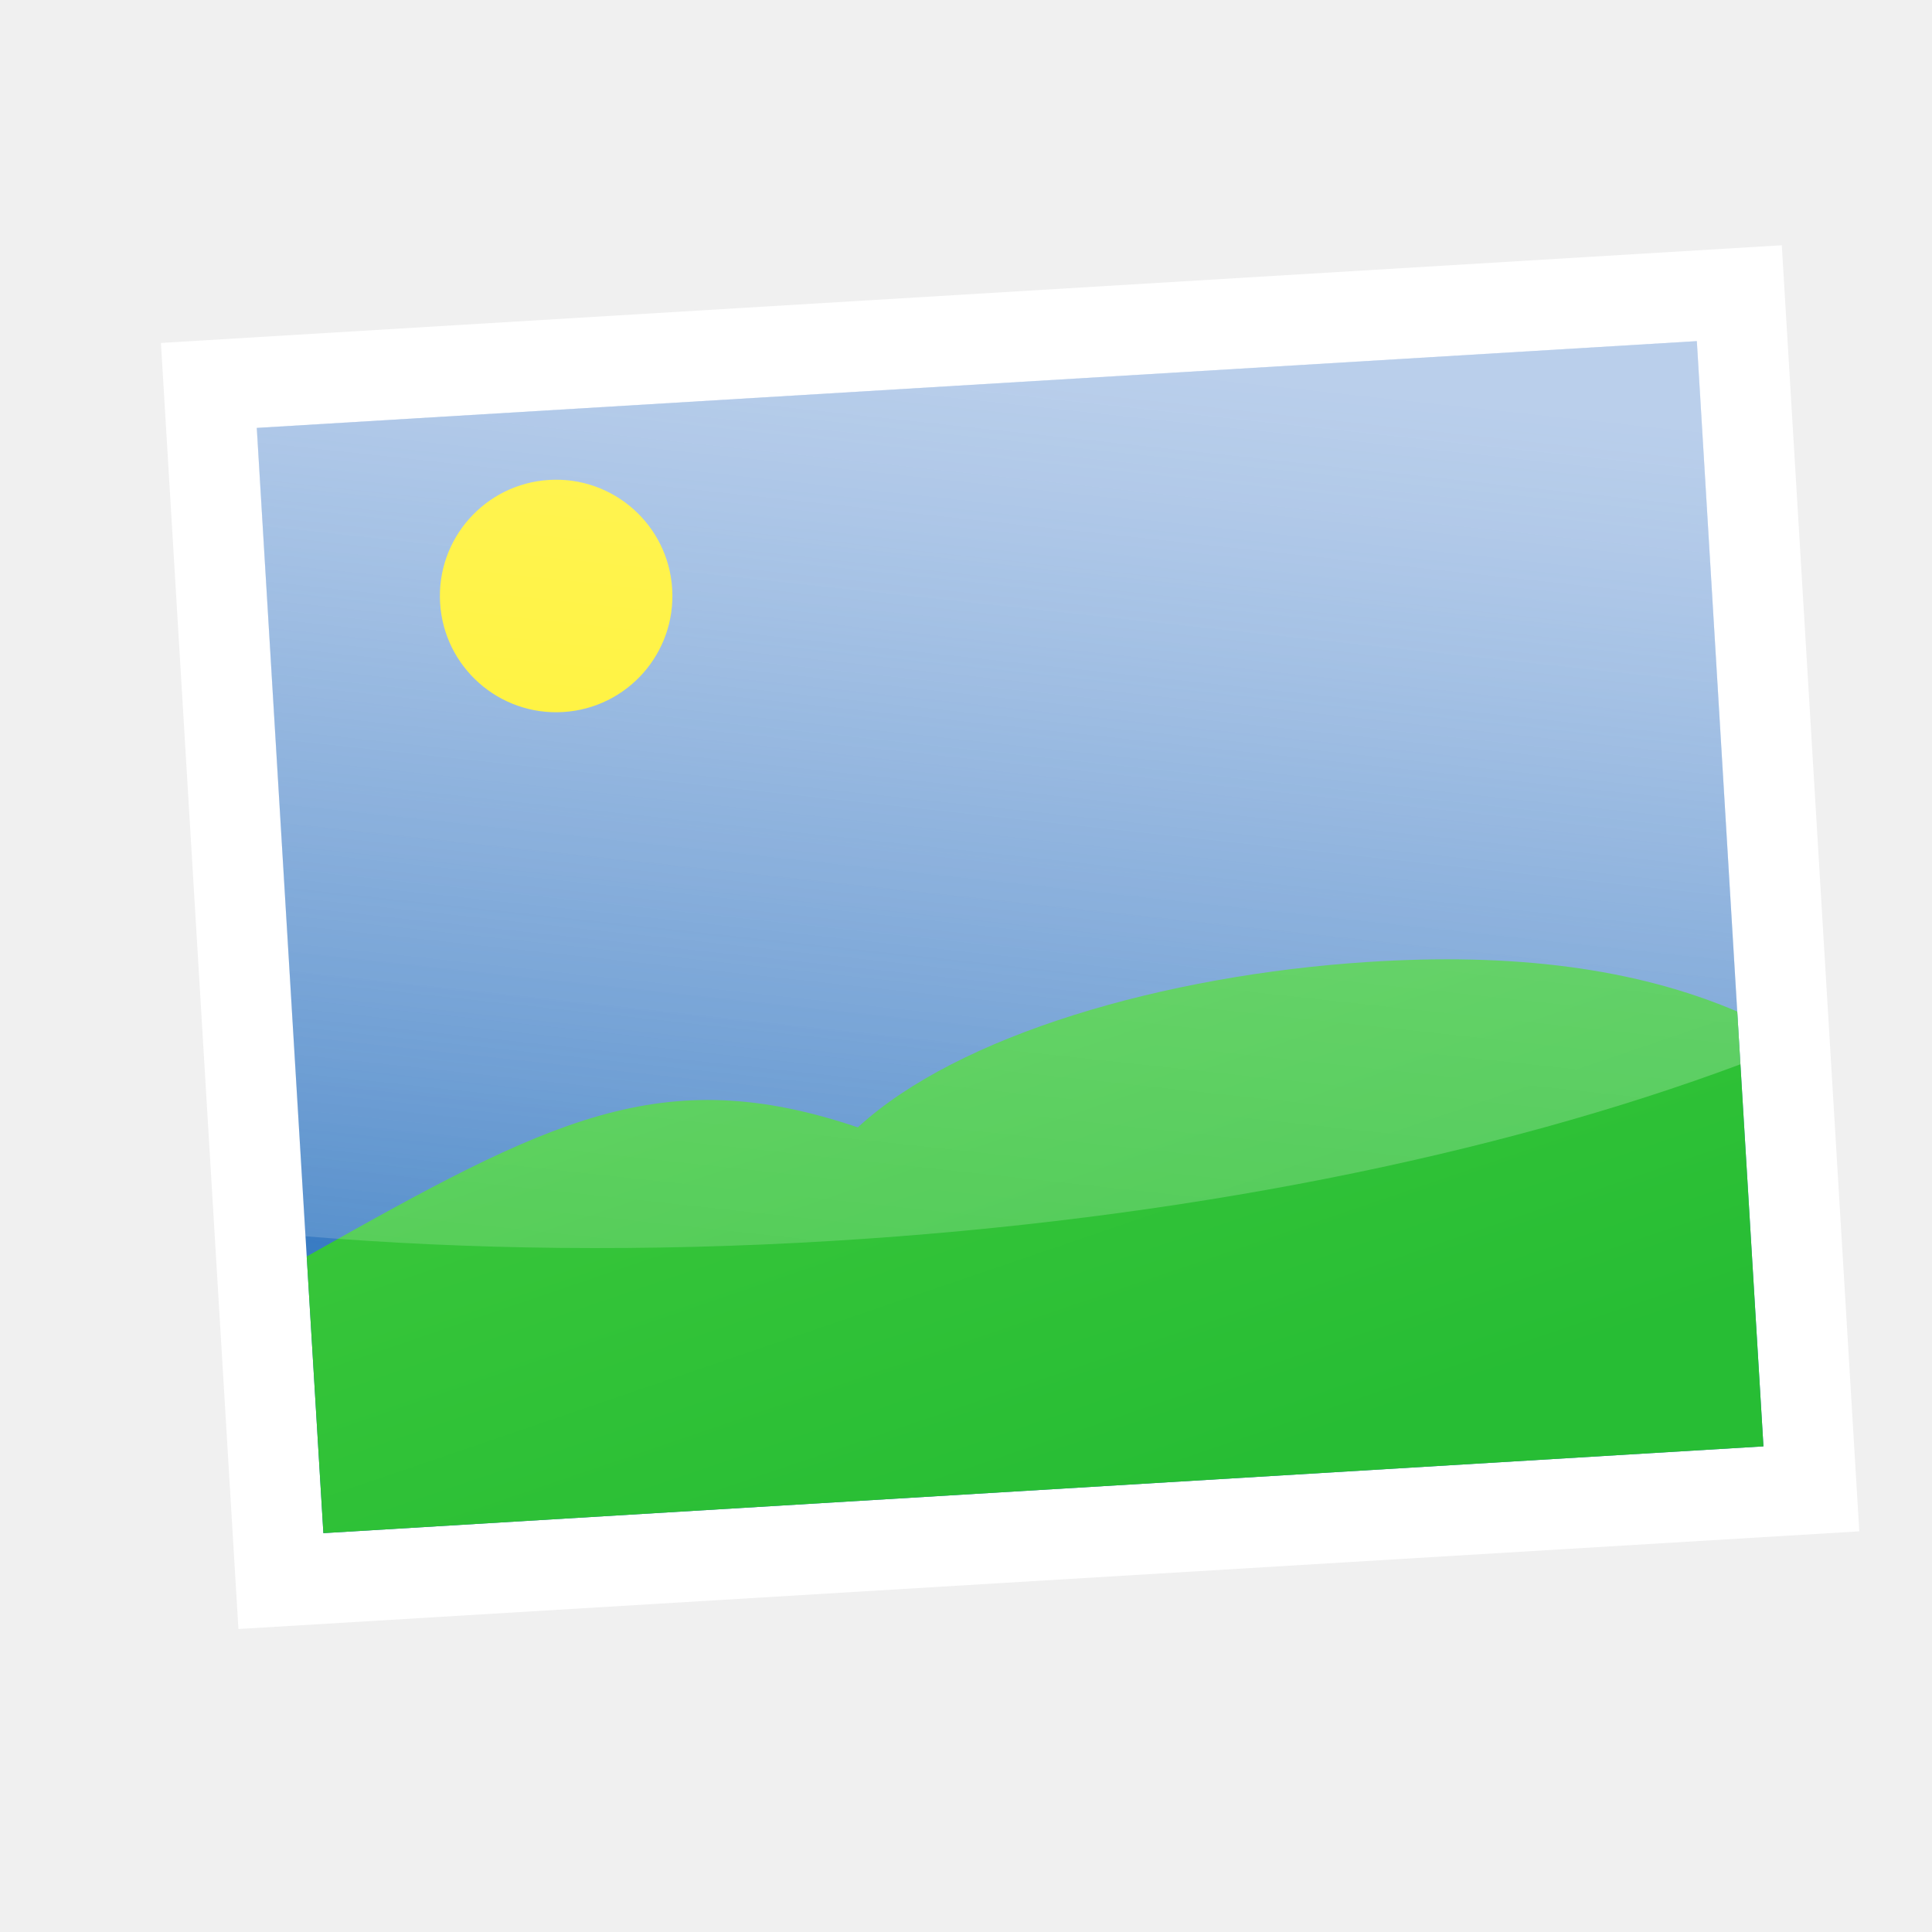
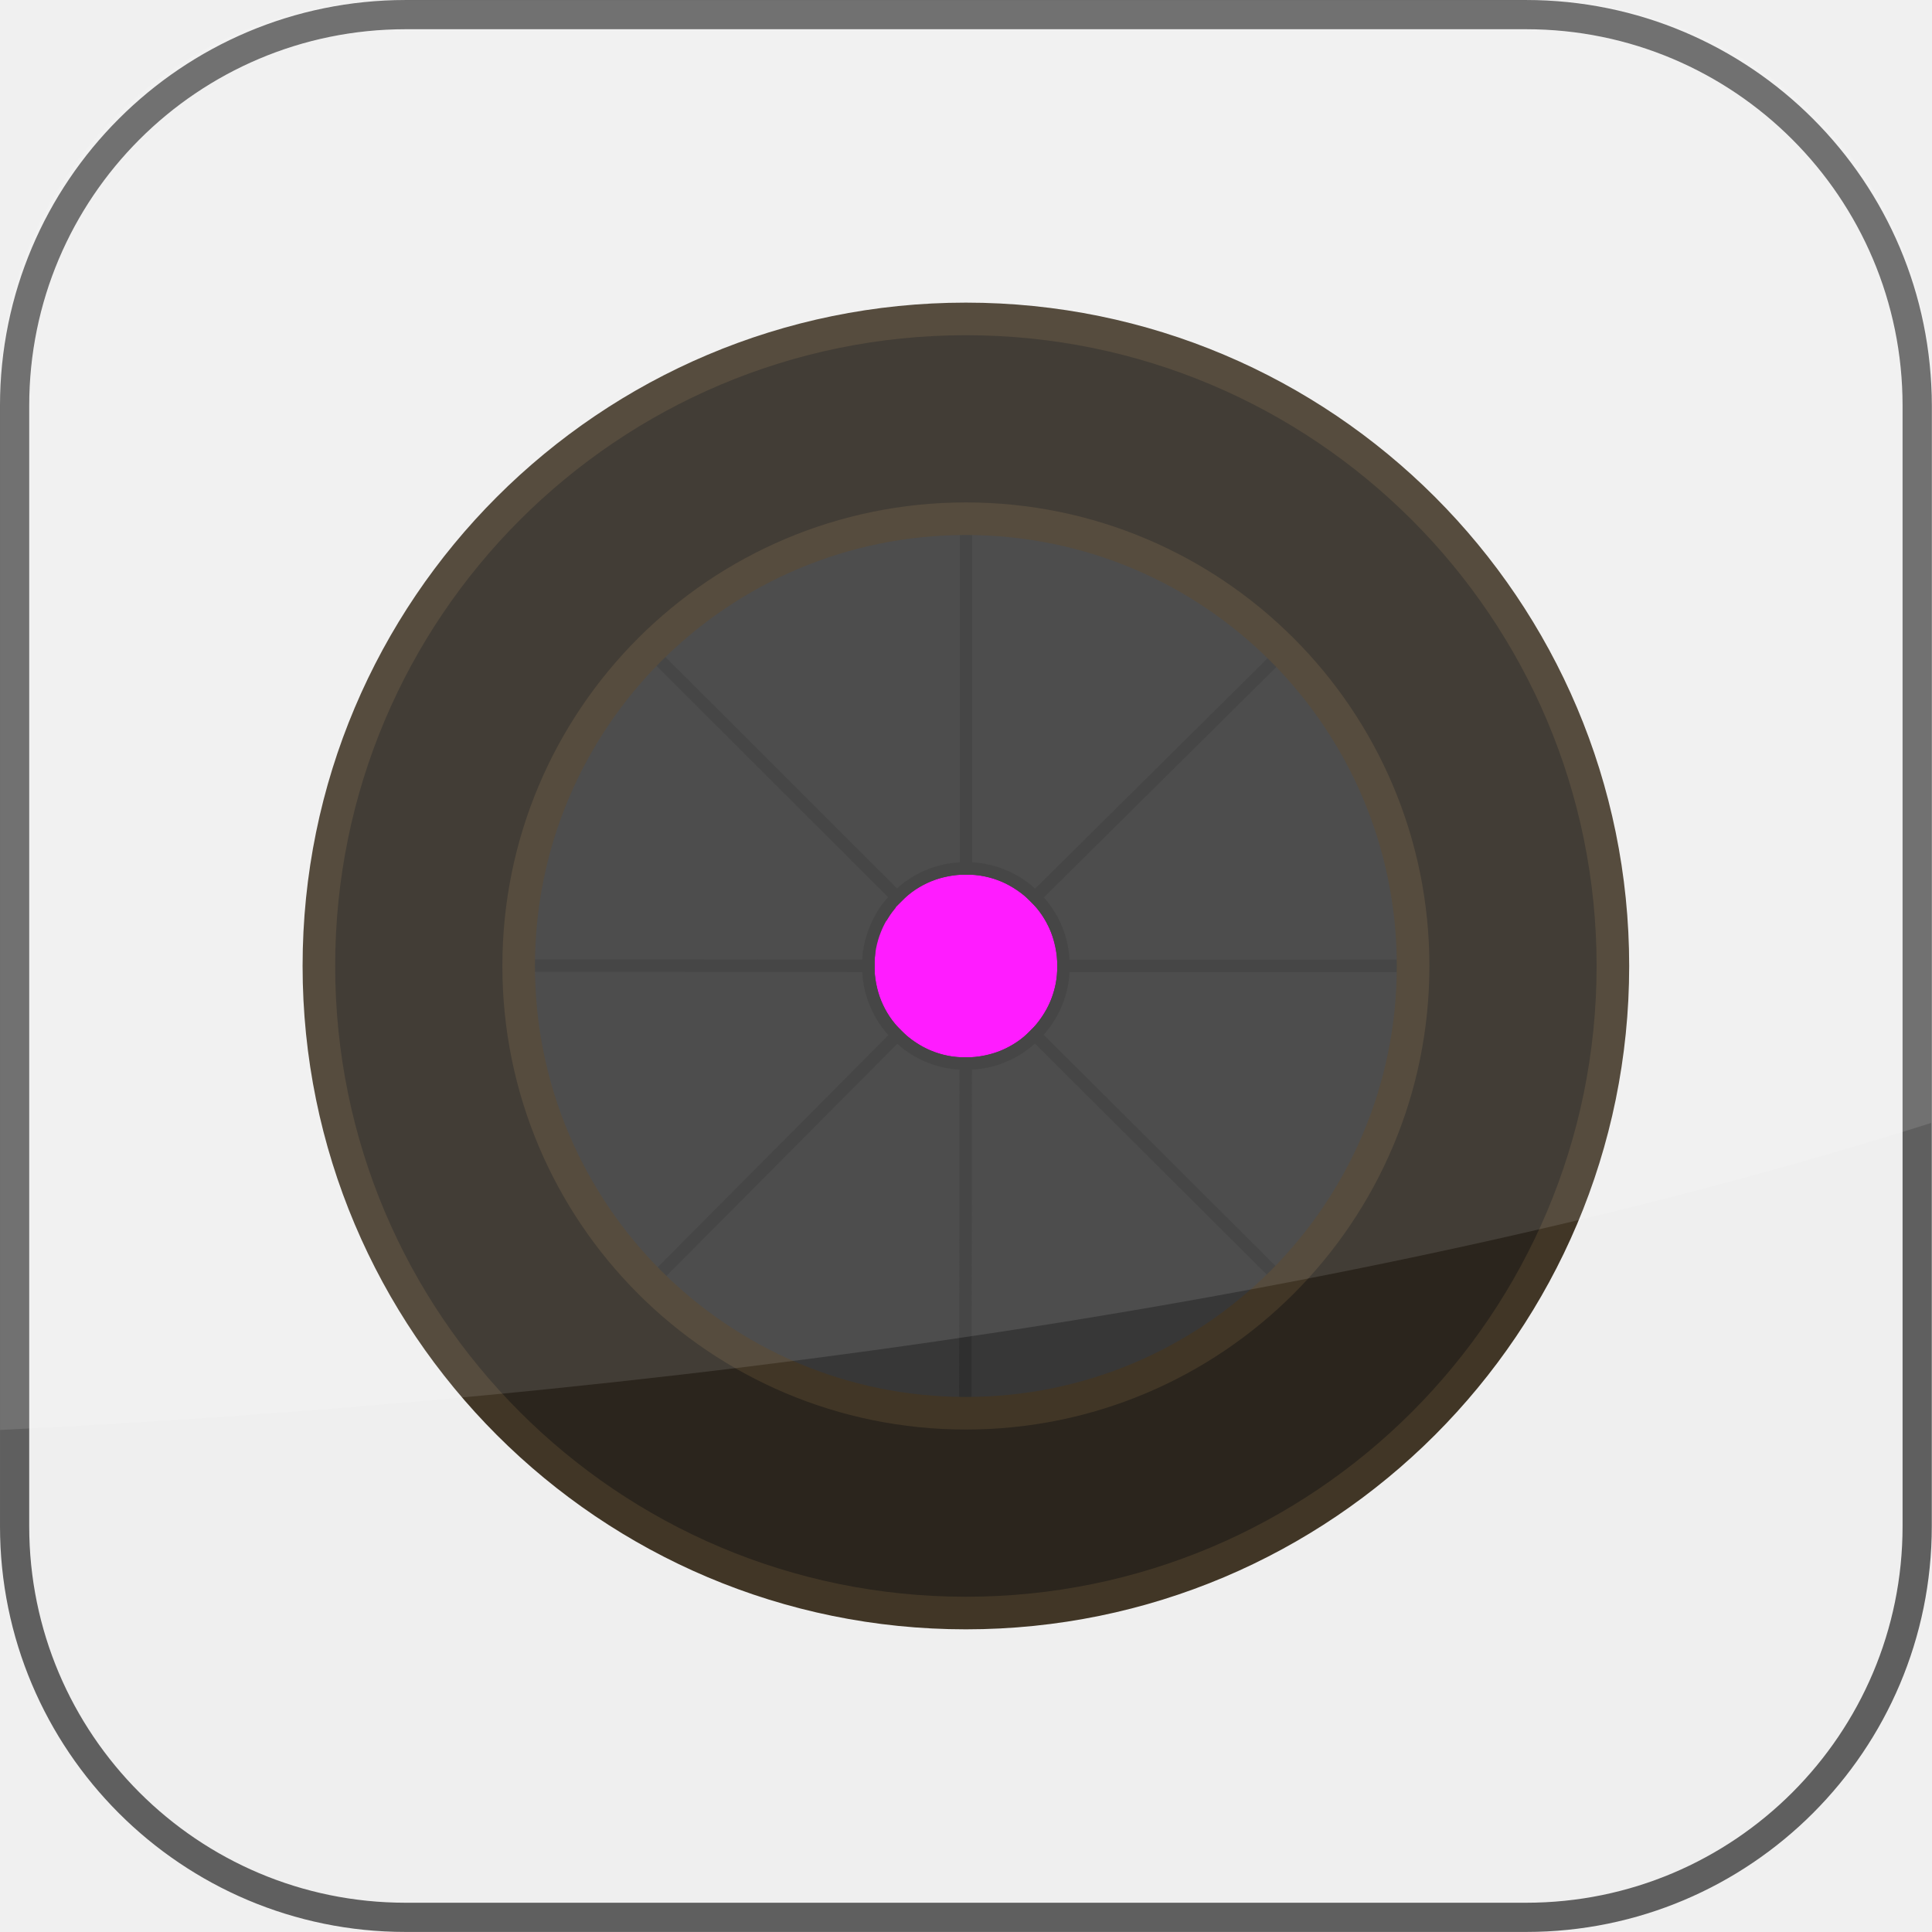
- <svg xmlns="http://www.w3.org/2000/svg" xmlns:xlink="http://www.w3.org/1999/xlink" width="128" height="128" id="svg2409" version="1.0">
-   <defs id="defs2411">
-     <linearGradient id="linearGradient5029">
-       <stop id="stop5031" offset="0" style="stop-color:#ffffff;stop-opacity:0.116;" />
-       <stop id="stop5033" offset="1" style="stop-color:#ffffff;stop-opacity:0.326;" />
+ <svg xmlns="http://www.w3.org/2000/svg" xmlns:xlink="http://www.w3.org/1999/xlink" width="128.005" height="128.015" id="svg2" version="1.1">
+   <defs id="defs4">
+     <linearGradient id="linearGradient3961">
+       <stop style="stop-color:#ff00ff;stop-opacity:1;" offset="0" id="stop3963" />
+       <stop style="stop-color:#88077f;stop-opacity:1;" offset="1" id="stop3965" />
    </linearGradient>
-     <linearGradient id="linearGradient4959">
-       <stop id="stop4961" offset="0" style="stop-color:#27bd34;stop-opacity:1;" />
-       <stop id="stop4963" offset="1" style="stop-color:#38c63a;stop-opacity:1;" />
+     <linearGradient id="linearGradient3935">
+       <stop style="stop-color:#373737;stop-opacity:1;" offset="0" id="stop3937" />
+       <stop style="stop-color:#6d6d6d;stop-opacity:1;" offset="1" id="stop3939" />
    </linearGradient>
-     <linearGradient id="linearGradient4949">
-       <stop style="stop-color:#2771bd;stop-opacity:1;" offset="0" id="stop4951" />
-       <stop style="stop-color:#3875c6;stop-opacity:0.519;" offset="1" id="stop4953" />
+     <linearGradient id="linearGradient3925">
+       <stop style="stop-color:#665741;stop-opacity:1;" offset="0" id="stop3927" />
+       <stop style="stop-color:#2b251d;stop-opacity:1;" offset="1" id="stop3929" />
    </linearGradient>
-     <linearGradient id="linearGradient3161">
-       <stop id="stop3163" offset="0" style="stop-color:#f8ead2;stop-opacity:1;" />
-       <stop style="stop-color:#cfb07f;stop-opacity:1;" offset="0.38" id="stop3165" />
-       <stop id="stop3167" offset="1" style="stop-color:#454545;stop-opacity:1;" />
+     <linearGradient id="linearGradient3818">
+       <stop style="stop-color:#323232;stop-opacity:1;" offset="0" id="stop3820" />
+       <stop style="stop-color:#7a7a7a;stop-opacity:1;" offset="1" id="stop3822" />
    </linearGradient>
-     <linearGradient id="linearGradient2397">
-       <stop style="stop-color:#ffffff;stop-opacity:1;" offset="0" id="stop2399" />
-       <stop style="stop-color:#ffffff;stop-opacity:0;" offset="1" id="stop2401" />
+     <linearGradient id="linearGradient3765">
+       <stop style="stop-color:#efefef;stop-opacity:1;" offset="0" id="stop3767" />
+       <stop style="stop-color:#ababab;stop-opacity:1;" offset="1" id="stop3769" />
    </linearGradient>
-     <radialGradient xlink:href="#linearGradient3161" id="radialGradient3195" gradientUnits="userSpaceOnUse" gradientTransform="matrix(2.059388,0,6.7419234e-8,2.044344,-54.09222,-73.01075)" cx="64.194" cy="59.253" fx="64.194" fy="59.253" r="47.5" />
-     <linearGradient xlink:href="#linearGradient2397" id="linearGradient3197" gradientUnits="userSpaceOnUse" x1="56.316" y1="13.829" x2="56.316" y2="79.261" />
-     <radialGradient xlink:href="#linearGradient3161" id="radialGradient3199" gradientUnits="userSpaceOnUse" gradientTransform="matrix(2.059388,0,6.7419234e-8,2.044344,-54.09222,-73.01075)" cx="64.194" cy="59.253" fx="64.194" fy="59.253" r="47.5" />
-     <linearGradient xlink:href="#linearGradient2397" id="linearGradient3201" gradientUnits="userSpaceOnUse" x1="56.316" y1="13.829" x2="56.316" y2="79.261" />
-     <linearGradient y2="95.035" x2="81.725" y1="21.158" x1="106.217" gradientUnits="userSpaceOnUse" id="linearGradient3087" xlink:href="#linearGradient2491" />
-     <linearGradient y2="7.535" x2="138.689" y1="97.943" x1="125.682" gradientUnits="userSpaceOnUse" id="linearGradient3085" xlink:href="#linearGradient2491" />
-     <linearGradient y2="90.033" x2="20.859" y1="29.05" x1="176.715" gradientTransform="matrix(0.9492018,0,0,1.00034,6.108227,-0.02160655)" gradientUnits="userSpaceOnUse" id="linearGradient3083" xlink:href="#linearGradient2431" />
-     <radialGradient r="49.94" fy="63.269" fx="54.078" cy="63.269" cx="54.078" gradientTransform="matrix(2.463276,1.3008929e-7,-1.0131104e-7,2.588938,-98.89698,-60.587)" gradientUnits="userSpaceOnUse" id="radialGradient3081" xlink:href="#linearGradient2836" />
-     <radialGradient r="49.94" fy="105.805" fx="13.296" cy="105.805" cx="13.296" gradientTransform="matrix(2.17317,0.01616782,-0.01813661,2.437802,-86.6598,-51.91254)" gradientUnits="userSpaceOnUse" id="radialGradient3079" xlink:href="#linearGradient3209" />
-     <linearGradient y2="95.035" x2="81.725" y1="21.158" x1="106.217" gradientUnits="userSpaceOnUse" id="linearGradient3077" xlink:href="#linearGradient2491" />
-     <linearGradient y2="7.535" x2="138.689" y1="97.943" x1="125.682" gradientUnits="userSpaceOnUse" id="linearGradient3075" xlink:href="#linearGradient2491" />
-     <linearGradient y2="90.033" x2="20.859" y1="29.05" x1="176.715" gradientTransform="matrix(0.9492018,0,0,1.00034,6.108227,-0.02160655)" gradientUnits="userSpaceOnUse" id="linearGradient3073" xlink:href="#linearGradient2431" />
-     <radialGradient r="49.94" fy="63.269" fx="54.078" cy="63.269" cx="54.078" gradientTransform="matrix(2.463276,1.3008929e-7,-1.0131104e-7,2.588938,-98.89698,-60.587)" gradientUnits="userSpaceOnUse" id="radialGradient3071" xlink:href="#linearGradient2836" />
-     <radialGradient r="49.94" fy="105.805" fx="13.296" cy="105.805" cx="13.296" gradientTransform="matrix(2.17317,0.01616782,-0.01813661,2.437802,-86.6598,-51.91254)" gradientUnits="userSpaceOnUse" id="radialGradient3069" xlink:href="#linearGradient3209" />
-     <linearGradient id="linearGradient2836">
-       <stop style="stop-color: rgb(248, 234, 210); stop-opacity: 1;" offset="0" id="stop2838" />
-       <stop id="stop2840" offset="0.388" style="stop-color: rgb(207, 176, 127); stop-opacity: 1;" />
-       <stop style="stop-color:#454545;stop-opacity:1;" offset="1" id="stop2842" />
-     </linearGradient>
-     <linearGradient id="linearGradient3209">
-       <stop id="stop3211" offset="0" style="stop-color: rgb(248, 234, 210); stop-opacity: 1;" />
-       <stop style="stop-color: rgb(207, 176, 127); stop-opacity: 1;" offset="0.333" id="stop3213" />
-       <stop id="stop3215" offset="1" style="stop-color:#454545;stop-opacity:1;" />
-     </linearGradient>
-     <linearGradient id="linearGradient2431">
-       <stop style="stop-color:#ffffff;stop-opacity:1;" offset="0" id="stop2433" />
-       <stop style="stop-color:#ffffff;stop-opacity:0;" offset="1" id="stop2435" />
-     </linearGradient>
-     <linearGradient id="linearGradient2491">
-       <stop style="stop-color:#ffffff;stop-opacity:1;" offset="0" id="stop2493" />
-       <stop style="stop-color:#ffffff;stop-opacity:0;" offset="1" id="stop2495" />
-     </linearGradient>
-     <radialGradient xlink:href="#linearGradient3209" id="radialGradient3817" gradientUnits="userSpaceOnUse" gradientTransform="matrix(2.17317,0.01616782,-0.01813661,2.437802,-86.6598,-51.91254)" cx="13.296" cy="105.805" fx="13.296" fy="105.805" r="49.94" />
-     <radialGradient xlink:href="#linearGradient2836" id="radialGradient3819" gradientUnits="userSpaceOnUse" gradientTransform="matrix(2.463276,1.3008929e-7,-1.0131104e-7,2.588938,-98.89698,-60.587)" cx="54.078" cy="63.269" fx="54.078" fy="63.269" r="49.94" />
-     <linearGradient xlink:href="#linearGradient2431" id="linearGradient3821" gradientUnits="userSpaceOnUse" gradientTransform="matrix(0.9492018,0,0,1.00034,6.108227,-0.02160655)" x1="176.715" y1="29.05" x2="20.859" y2="90.033" />
-     <linearGradient xlink:href="#linearGradient2491" id="linearGradient3823" gradientUnits="userSpaceOnUse" x1="125.682" y1="97.943" x2="138.689" y2="7.535" />
-     <linearGradient xlink:href="#linearGradient2491" id="linearGradient3825" gradientUnits="userSpaceOnUse" x1="106.217" y1="21.158" x2="81.725" y2="95.035" />
-     <radialGradient xlink:href="#linearGradient3209" id="radialGradient3827" gradientUnits="userSpaceOnUse" gradientTransform="matrix(2.17317,0.01616782,-0.01813661,2.437802,-86.6598,-51.91254)" cx="13.296" cy="105.805" fx="13.296" fy="105.805" r="49.94" />
-     <radialGradient xlink:href="#linearGradient2836" id="radialGradient3829" gradientUnits="userSpaceOnUse" gradientTransform="matrix(2.463276,1.3008929e-7,-1.0131104e-7,2.588938,-98.89698,-60.587)" cx="54.078" cy="63.269" fx="54.078" fy="63.269" r="49.94" />
-     <linearGradient xlink:href="#linearGradient2431" id="linearGradient3831" gradientUnits="userSpaceOnUse" gradientTransform="matrix(0.9492018,0,0,1.00034,6.108227,-0.02160655)" x1="176.715" y1="29.05" x2="20.859" y2="90.033" />
-     <linearGradient xlink:href="#linearGradient2491" id="linearGradient3833" gradientUnits="userSpaceOnUse" x1="125.682" y1="97.943" x2="138.689" y2="7.535" />
-     <linearGradient xlink:href="#linearGradient2491" id="linearGradient3835" gradientUnits="userSpaceOnUse" x1="106.217" y1="21.158" x2="81.725" y2="95.035" />
-     <radialGradient xlink:href="#linearGradient3209" id="radialGradient3853" gradientUnits="userSpaceOnUse" gradientTransform="matrix(2.17317,0.01616782,-0.01813661,2.437802,-86.6598,-51.91254)" cx="13.296" cy="105.805" fx="13.296" fy="105.805" r="49.94" />
-     <radialGradient xlink:href="#linearGradient2836" id="radialGradient3855" gradientUnits="userSpaceOnUse" gradientTransform="matrix(2.463276,1.3008929e-7,-1.0131104e-7,2.588938,-98.89698,-60.587)" cx="54.078" cy="63.269" fx="54.078" fy="63.269" r="49.94" />
-     <linearGradient xlink:href="#linearGradient2431" id="linearGradient3857" gradientUnits="userSpaceOnUse" gradientTransform="matrix(0.9492018,0,0,1.00034,6.108227,-0.02160655)" x1="176.715" y1="29.05" x2="20.859" y2="90.033" />
-     <linearGradient xlink:href="#linearGradient2491" id="linearGradient3859" gradientUnits="userSpaceOnUse" x1="125.682" y1="97.943" x2="138.689" y2="7.535" />
-     <linearGradient xlink:href="#linearGradient2491" id="linearGradient3861" gradientUnits="userSpaceOnUse" x1="106.217" y1="21.158" x2="81.725" y2="95.035" />
-     <radialGradient xlink:href="#linearGradient3209" id="radialGradient3870" gradientUnits="userSpaceOnUse" gradientTransform="matrix(2.17317,0.01616782,-0.01813661,2.437802,-86.6598,-51.91254)" cx="13.296" cy="105.805" fx="13.296" fy="105.805" r="49.94" />
-     <radialGradient xlink:href="#linearGradient2836" id="radialGradient3872" gradientUnits="userSpaceOnUse" gradientTransform="matrix(2.463276,1.3008929e-7,-1.0131104e-7,2.588938,-98.89698,-60.587)" cx="54.078" cy="63.269" fx="54.078" fy="63.269" r="49.94" />
-     <linearGradient xlink:href="#linearGradient2431" id="linearGradient3874" gradientUnits="userSpaceOnUse" gradientTransform="matrix(0.9492018,0,0,1.00034,6.108227,-0.02160655)" x1="176.715" y1="29.05" x2="20.859" y2="90.033" />
-     <linearGradient xlink:href="#linearGradient2491" id="linearGradient3876" gradientUnits="userSpaceOnUse" x1="125.682" y1="97.943" x2="138.689" y2="7.535" />
-     <linearGradient xlink:href="#linearGradient2491" id="linearGradient3878" gradientUnits="userSpaceOnUse" x1="106.217" y1="21.158" x2="81.725" y2="95.035" />
-     <radialGradient xlink:href="#linearGradient2836" id="radialGradient3888" gradientUnits="userSpaceOnUse" gradientTransform="matrix(2.463276,1.3008929e-7,-1.0131104e-7,2.588938,-98.89698,-60.587)" cx="54.078" cy="63.269" fx="54.078" fy="63.269" r="49.94" />
-     <linearGradient xlink:href="#linearGradient2431" id="linearGradient3890" gradientUnits="userSpaceOnUse" gradientTransform="matrix(0.9492018,0,0,1.00034,6.108227,-0.02160655)" x1="176.715" y1="29.05" x2="20.859" y2="90.033" />
-     <linearGradient xlink:href="#linearGradient2491" id="linearGradient3892" gradientUnits="userSpaceOnUse" x1="125.682" y1="97.943" x2="138.689" y2="7.535" />
-     <linearGradient xlink:href="#linearGradient2491" id="linearGradient3894" gradientUnits="userSpaceOnUse" x1="106.217" y1="21.158" x2="81.725" y2="95.035" />
-     <linearGradient xlink:href="#linearGradient2491" id="linearGradient3897" gradientUnits="userSpaceOnUse" x1="106.217" y1="21.158" x2="81.725" y2="95.035" gradientTransform="matrix(0.9492018,0,0,1.00034,-34.66621,-1.619819)" />
-     <linearGradient xlink:href="#linearGradient2491" id="linearGradient3900" gradientUnits="userSpaceOnUse" x1="125.682" y1="97.943" x2="138.689" y2="7.535" gradientTransform="matrix(0.9492018,0,0,1.00034,-44.66621,0.3801807)" />
-     <linearGradient xlink:href="#linearGradient2431" id="linearGradient3903" gradientUnits="userSpaceOnUse" gradientTransform="matrix(0.9492018,0,0,1.00034,-34.66621,0.3801807)" x1="176.715" y1="29.05" x2="20.859" y2="90.033" />
-     <radialGradient xlink:href="#linearGradient2836" id="radialGradient3906" gradientUnits="userSpaceOnUse" gradientTransform="matrix(2.463276,1.3008929e-7,-1.0131104e-7,2.588938,-139.6714,-60.18521)" cx="54.078" cy="63.269" fx="54.078" fy="63.269" r="49.94" />
-     <radialGradient xlink:href="#linearGradient3209" id="radialGradient3909" gradientUnits="userSpaceOnUse" gradientTransform="matrix(2.17317,0.01616782,-0.01813661,2.437802,-86.6598,-51.91254)" cx="13.296" cy="105.805" fx="13.296" fy="105.805" r="49.94" />
-     <radialGradient xlink:href="#linearGradient2836" id="radialGradient3911" gradientUnits="userSpaceOnUse" gradientTransform="matrix(2.463276,1.3008929e-7,-1.0131104e-7,2.588938,-98.89698,-60.587)" cx="54.078" cy="63.269" fx="54.078" fy="63.269" r="49.94" />
-     <linearGradient xlink:href="#linearGradient2431" id="linearGradient3913" gradientUnits="userSpaceOnUse" gradientTransform="matrix(0.9492018,0,0,1.00034,6.108227,-0.02160655)" x1="176.715" y1="29.05" x2="20.859" y2="90.033" />
-     <linearGradient xlink:href="#linearGradient2491" id="linearGradient3915" gradientUnits="userSpaceOnUse" x1="125.682" y1="97.943" x2="138.689" y2="7.535" />
-     <linearGradient xlink:href="#linearGradient2491" id="linearGradient3917" gradientUnits="userSpaceOnUse" x1="106.217" y1="21.158" x2="81.725" y2="95.035" />
-     <radialGradient xlink:href="#linearGradient3209" id="radialGradient3926" gradientUnits="userSpaceOnUse" gradientTransform="matrix(2.17317,0.01616782,-0.01813661,2.437802,-86.6598,-51.91254)" cx="13.296" cy="105.805" fx="13.296" fy="105.805" r="49.94" />
-     <radialGradient xlink:href="#linearGradient2836" id="radialGradient3928" gradientUnits="userSpaceOnUse" gradientTransform="matrix(2.463276,1.3008929e-7,-1.0131104e-7,2.588938,-98.89698,-60.587)" cx="54.078" cy="63.269" fx="54.078" fy="63.269" r="49.94" />
-     <linearGradient xlink:href="#linearGradient2431" id="linearGradient3930" gradientUnits="userSpaceOnUse" gradientTransform="matrix(0.9492018,0,0,1.00034,6.108227,-0.02160655)" x1="176.715" y1="29.05" x2="20.859" y2="90.033" />
-     <linearGradient xlink:href="#linearGradient2491" id="linearGradient3932" gradientUnits="userSpaceOnUse" x1="125.682" y1="97.943" x2="138.689" y2="7.535" />
-     <linearGradient xlink:href="#linearGradient2491" id="linearGradient3934" gradientUnits="userSpaceOnUse" x1="106.217" y1="21.158" x2="81.725" y2="95.035" />
-     <radialGradient xlink:href="#linearGradient2836" id="radialGradient3944" gradientUnits="userSpaceOnUse" gradientTransform="matrix(2.463276,1.3008929e-7,-1.0131104e-7,2.588938,-98.89698,-60.587)" cx="54.078" cy="63.269" fx="54.078" fy="63.269" r="49.94" />
-     <linearGradient xlink:href="#linearGradient2431" id="linearGradient3946" gradientUnits="userSpaceOnUse" gradientTransform="matrix(0.9492018,0,0,1.00034,6.108227,-0.02160655)" x1="176.715" y1="29.05" x2="20.859" y2="90.033" />
-     <linearGradient xlink:href="#linearGradient2491" id="linearGradient3948" gradientUnits="userSpaceOnUse" x1="125.682" y1="97.943" x2="138.689" y2="7.535" />
-     <linearGradient xlink:href="#linearGradient2491" id="linearGradient3950" gradientUnits="userSpaceOnUse" x1="106.217" y1="21.158" x2="81.725" y2="95.035" />
-     <linearGradient xlink:href="#linearGradient2491" id="linearGradient3956" gradientUnits="userSpaceOnUse" x1="125.682" y1="97.943" x2="138.689" y2="7.535" gradientTransform="matrix(0.9492018,0,0,1.00034,12.81096,0.3801807)" />
-     <linearGradient xlink:href="#linearGradient2431" id="linearGradient3959" gradientUnits="userSpaceOnUse" gradientTransform="matrix(0.9492018,0,0,1.00034,12.81096,0.3801807)" x1="176.715" y1="29.05" x2="20.859" y2="90.033" />
-     <radialGradient xlink:href="#linearGradient2836" id="radialGradient3962" gradientUnits="userSpaceOnUse" gradientTransform="matrix(2.463276,1.3008929e-7,-1.0131104e-7,2.588938,-92.19424,-60.18521)" cx="54.078" cy="63.269" fx="54.078" fy="63.269" r="49.94" />
-     <linearGradient xlink:href="#linearGradient4949" id="linearGradient4955" x1="66.923" y1="98.766" x2="79.358" y2="25.409" gradientUnits="userSpaceOnUse" />
-     <linearGradient xlink:href="#linearGradient4959" id="linearGradient4965" gradientUnits="userSpaceOnUse" x1="66.923" y1="98.766" x2="79.358" y2="25.409" gradientTransform="matrix(1,0,0,0.5937792,0,40.121)" />
-     <linearGradient xlink:href="#linearGradient4959" id="linearGradient4972" gradientUnits="userSpaceOnUse" gradientTransform="matrix(1,0,0,0.1944435,0,79.56199)" x1="66.923" y1="98.766" x2="79.358" y2="25.409" />
-     <linearGradient xlink:href="#linearGradient4959" id="linearGradient4975" gradientUnits="userSpaceOnUse" gradientTransform="matrix(1,0,0,0.4973878,0,49.64124)" x1="66.923" y1="98.766" x2="79.358" y2="25.409" />
-     <linearGradient xlink:href="#linearGradient4959" id="linearGradient4996" x1="76.463" y1="99.266" x2="66.923" y2="64.655" gradientUnits="userSpaceOnUse" />
-     <linearGradient xlink:href="#linearGradient4949" id="linearGradient5013" gradientUnits="userSpaceOnUse" x1="66.923" y1="98.766" x2="79.358" y2="25.409" />
-     <linearGradient xlink:href="#linearGradient4959" id="linearGradient5015" gradientUnits="userSpaceOnUse" x1="76.463" y1="99.266" x2="66.923" y2="64.655" />
-     <linearGradient xlink:href="#linearGradient4959" id="linearGradient5019" gradientUnits="userSpaceOnUse" x1="76.463" y1="99.266" x2="66.923" y2="64.655" />
-     <linearGradient xlink:href="#linearGradient4949" id="linearGradient5022" gradientUnits="userSpaceOnUse" x1="66.923" y1="98.766" x2="79.358" y2="25.409" />
-     <linearGradient xlink:href="#linearGradient4949" id="linearGradient5026" gradientUnits="userSpaceOnUse" x1="66.923" y1="98.766" x2="79.358" y2="25.409" />
-     <linearGradient xlink:href="#linearGradient5029" id="linearGradient5035" gradientUnits="userSpaceOnUse" x1="66.923" y1="98.766" x2="79.358" y2="25.409" gradientTransform="translate(0,6)" />
-     <linearGradient xlink:href="#linearGradient4949" id="linearGradient5106" gradientUnits="userSpaceOnUse" x1="66.923" y1="98.766" x2="79.358" y2="25.409" />
-     <linearGradient xlink:href="#linearGradient4959" id="linearGradient5108" gradientUnits="userSpaceOnUse" x1="76.463" y1="99.266" x2="66.923" y2="64.655" />
-     <linearGradient xlink:href="#linearGradient5029" id="linearGradient5110" gradientUnits="userSpaceOnUse" gradientTransform="translate(0,6)" x1="66.923" y1="98.766" x2="79.358" y2="25.409" />
+     <linearGradient xlink:href="#linearGradient3818" id="linearGradient3824" x1="352.338" y1="391.482" x2="423.526" y2="391.482" gradientUnits="userSpaceOnUse" />
+     <linearGradient xlink:href="#linearGradient3818" id="linearGradient3828" gradientUnits="userSpaceOnUse" x1="352.338" y1="391.482" x2="423.526" y2="391.482" gradientTransform="translate(6.3195392e-7,-1.8859628e-6)" />
+     <linearGradient xlink:href="#linearGradient3818" id="linearGradient3832" gradientUnits="userSpaceOnUse" gradientTransform="translate(-4.7952623e-6,-2.9258797e-7)" x1="352.338" y1="391.482" x2="423.526" y2="391.482" />
+     <linearGradient xlink:href="#linearGradient3818" id="linearGradient3836" gradientUnits="userSpaceOnUse" gradientTransform="translate(-3.362508e-6,3.815228e-6)" x1="352.338" y1="391.482" x2="423.526" y2="391.482" />
+     <linearGradient xlink:href="#linearGradient3818" id="linearGradient3840" gradientUnits="userSpaceOnUse" gradientTransform="translate(-2.5179376e-6,3.7522657e-6)" x1="352.338" y1="391.482" x2="423.526" y2="391.482" />
+     <linearGradient xlink:href="#linearGradient3818" id="linearGradient3844" gradientUnits="userSpaceOnUse" x1="352.338" y1="391.482" x2="423.526" y2="391.482" />
+     <linearGradient xlink:href="#linearGradient3818" id="linearGradient3848" gradientUnits="userSpaceOnUse" x1="352.338" y1="391.482" x2="423.526" y2="391.482" />
+     <linearGradient xlink:href="#linearGradient3818" id="linearGradient3852" gradientUnits="userSpaceOnUse" x1="352.338" y1="391.482" x2="423.526" y2="391.482" gradientTransform="translate(1.8894505e-6,5.1113706e-6)" />
+     <linearGradient xlink:href="#linearGradient3818" id="linearGradient3884" gradientUnits="userSpaceOnUse" gradientTransform="translate(6.3195392e-7,-1.8859628e-6)" x1="352.338" y1="391.482" x2="423.526" y2="391.482" />
+     <linearGradient xlink:href="#linearGradient3818" id="linearGradient3886" gradientUnits="userSpaceOnUse" gradientTransform="translate(-4.7952623e-6,-2.9258797e-7)" x1="352.338" y1="391.482" x2="423.526" y2="391.482" />
+     <linearGradient xlink:href="#linearGradient3818" id="linearGradient3888" gradientUnits="userSpaceOnUse" gradientTransform="translate(-3.362508e-6,3.815228e-6)" x1="352.338" y1="391.482" x2="423.526" y2="391.482" />
+     <linearGradient xlink:href="#linearGradient3818" id="linearGradient3890" gradientUnits="userSpaceOnUse" gradientTransform="translate(-2.5179376e-6,3.7522657e-6)" x1="352.338" y1="391.482" x2="423.526" y2="391.482" />
+     <linearGradient xlink:href="#linearGradient3818" id="linearGradient3892" gradientUnits="userSpaceOnUse" x1="352.338" y1="391.482" x2="423.526" y2="391.482" />
+     <linearGradient xlink:href="#linearGradient3818" id="linearGradient3894" gradientUnits="userSpaceOnUse" x1="352.338" y1="391.482" x2="423.526" y2="391.482" />
+     <linearGradient xlink:href="#linearGradient3818" id="linearGradient3896" gradientUnits="userSpaceOnUse" gradientTransform="translate(1.8894505e-6,5.1113706e-6)" x1="352.338" y1="391.482" x2="423.526" y2="391.482" />
+     <linearGradient xlink:href="#linearGradient3818" id="linearGradient3898" gradientUnits="userSpaceOnUse" x1="352.338" y1="391.482" x2="423.526" y2="391.482" />
+     <linearGradient xlink:href="#linearGradient3765" id="linearGradient4058" gradientUnits="userSpaceOnUse" x1="425.357" y1="272.361" x2="425.357" y2="601.046" gradientTransform="matrix(2.315824,0,0,2.315642,274.8125,284.0625)" />
+     <linearGradient xlink:href="#linearGradient3961" id="linearGradient4060" gradientUnits="userSpaceOnUse" x1="396.705" y1="427.543" x2="448.134" y2="427.543" gradientTransform="matrix(2.315824,0,0,2.315642,274.8125,284.0625)" />
+     <linearGradient xlink:href="#linearGradient3935" id="linearGradient4062" gradientUnits="userSpaceOnUse" x1="337.878" y1="428.275" x2="412.947" y2="428.275" gradientTransform="matrix(2.315824,0,0,2.315642,274.8125,284.0625)" />
+     <linearGradient xlink:href="#linearGradient3935" id="linearGradient4064" gradientUnits="userSpaceOnUse" x1="340.931" y1="467.334" x2="423.511" y2="467.334" gradientTransform="matrix(2.315824,0,0,2.315642,274.8125,284.0625)" />
+     <linearGradient xlink:href="#linearGradient3935" id="linearGradient4066" gradientUnits="userSpaceOnUse" x1="365.565" y1="479.879" x2="472.73" y2="479.879" gradientTransform="matrix(2.315824,0,0,2.315642,274.8125,284.0625)" />
+     <linearGradient xlink:href="#linearGradient3935" id="linearGradient4068" gradientUnits="userSpaceOnUse" x1="422.417" y1="473.087" x2="493.711" y2="473.087" gradientTransform="matrix(2.315824,0,0,2.315642,274.8125,284.0625)" />
+     <linearGradient xlink:href="#linearGradient3935" id="linearGradient4070" gradientUnits="userSpaceOnUse" x1="433.093" y1="436.226" x2="508.173" y2="436.226" gradientTransform="matrix(2.315824,0,0,2.315642,274.8125,284.0625)" />
+     <linearGradient xlink:href="#linearGradient3935" id="linearGradient4072" gradientUnits="userSpaceOnUse" x1="422.506" y1="397.183" x2="505.119" y2="397.183" gradientTransform="matrix(2.315824,0,0,2.315642,274.8125,284.0625)" />
+     <linearGradient xlink:href="#linearGradient3935" id="linearGradient4074" gradientUnits="userSpaceOnUse" x1="373.686" y1="384.686" x2="480.911" y2="384.686" gradientTransform="matrix(2.315824,0,0,2.315642,274.8125,284.0625)" />
+     <linearGradient xlink:href="#linearGradient3935" id="linearGradient4076" gradientUnits="userSpaceOnUse" x1="356.062" y1="391.484" x2="423.531" y2="391.484" gradientTransform="matrix(2.315824,0,0,2.315642,274.8125,284.0625)" />
+     <linearGradient xlink:href="#linearGradient3925" id="linearGradient4078" gradientUnits="userSpaceOnUse" x1="516.5" y1="542.764" x2="351.458" y2="356.557" gradientTransform="matrix(2.315824,0,0,2.315642,274.8125,284.0625)" />
  </defs>
-   <g id="layer1">
-     <g id="g5092" transform="matrix(0.9981893,-0.06015009,0.06015009,0.9981893,-3.613398,4.13782)">
-       <rect y="19.409" x="13.132" height="85.358" width="107.581" id="rect4834" style="fill:#ffffff;fill-opacity:1;stroke:none" />
-       <g id="g5000">
-         <path style="fill:url(#linearGradient5106);fill-opacity:1;stroke:none" d="m 19.132,25.409 95.581,0 0,73.358 -95.581,0 0,-73.358 z" id="rect4944" />
-         <path id="path4967" style="fill:url(#linearGradient5108);fill-opacity:1;stroke:none" d="m 114.713,69.906 c 0,0 0,28.86 0,28.86 l -95.581,0 0,-18.362 C 35.743,72.302 43.383,68.895 56.094,74.062 c 7.005,-5.717 20.879,-8.839 34.344,-8.906 9.692,-0.049 17.71,1.467 24.276,4.75 z" />
-         <path style="fill:#ffee00;fill-opacity:1;stroke:none" id="path4998" d="m 116.673,30.52 c 0,5.439 -4.41,9.849 -9.849,9.849 -5.439,0 -9.849,-4.41 -9.849,-9.849 0,-5.439 4.41,-9.849 9.849,-9.849 5.439,0 9.849,4.41 9.849,9.849 z" transform="matrix(0.7820513,0,0,0.7820513,-45.28203,13.84919)" />
-       </g>
-       <path id="path5007" d="m 19.125,25.406 0,53.656 c 10.768,1.552 22.489,2.406 34.781,2.406 23.175,0 44.391,-3.032 60.812,-8.062 l 0,-48 -95.594,0 z" style="fill:url(#linearGradient5110);fill-opacity:1;stroke:none" />
+   <g id="layer1" transform="translate(-274.8126,-452.0463)">
+     <g id="g4044" transform="matrix(0.4318118,0,0,0.4318457,156.1454,329.3751)">
+       <rect ry="60" rx="60" y="286.306" x="277.054" height="291.944" width="291.944" id="rect3763" style="color:#000000;fill:url(#linearGradient4058);fill-opacity:1;fill-rule:nonzero;stroke:#5f5f5f;stroke-width:4.482;stroke-linejoin:miter;stroke-miterlimit:4;stroke-opacity:1;stroke-dasharray:none;marker:none;visibility:visible;display:inline;overflow:visible;enable-background:accumulate" />
+       <rect ry="1.375" rx="1.375" y="402.779" x="397.655" height="49.528" width="49.528" id="rect3957" style="color:#000000;fill:url(#linearGradient4060);fill-opacity:1;fill-rule:nonzero;stroke:#2f2f2f;stroke-width:1.9;stroke-linejoin:miter;stroke-miterlimit:4;stroke-opacity:1;stroke-dasharray:none;marker:none;visibility:visible;display:inline;overflow:visible;enable-background:accumulate" />
+       <path style="color:#000000;fill:url(#linearGradient4062);fill-opacity:1;fill-rule:nonzero;stroke:#2f2f2f;stroke-width:1.9;stroke-miterlimit:4;stroke-opacity:1;stroke-dasharray:none;marker:none;visibility:visible;display:inline;overflow:visible;enable-background:accumulate" d="m 364.327,375.588 c -31.282,71.338 -40.619,45.079 8.123,105.377 0.539,0.538 1.406,0.538 1.945,-10e-4 l 38.053,-38.094 c -0.731,-0.731 -1.397,-1.511 -1.946,-2.341 -0.549,-0.83 -1.005,-1.706 -1.371,-2.607 -0.366,-0.901 -0.614,-1.84 -0.797,-2.784 -0.183,-0.944 -0.288,-1.892 -0.289,-2.85 -5.2e-4,-0.958 0.081,-1.929 0.264,-2.873 0.182,-0.944 0.451,-1.861 0.816,-2.763 0.365,-0.902 0.821,-1.777 1.369,-2.608 0.548,-0.831 1.213,-1.612 1.943,-2.343 l -46.164,-46.114 c -0.539,-0.538 -1.406,-0.538 -1.945,10e-4 z" id="path3826" />
+       <path id="path3830" d="m 341.431,433.576 c 28.215,72.606 3.063,60.602 80.153,68.889 0.762,7.2e-4 1.376,-0.612 1.376,-1.374 l 0.051,-53.844 c -1.034,-9.8e-4 -2.056,-0.084 -3.031,-0.284 -0.975,-0.2 -1.916,-0.498 -2.812,-0.878 -0.895,-0.38 -1.734,-0.87 -2.53,-1.409 -0.796,-0.539 -1.54,-1.136 -2.217,-1.815 -0.677,-0.678 -1.304,-1.423 -1.842,-2.22 -0.537,-0.797 -0.995,-1.636 -1.373,-2.533 -0.378,-0.896 -0.674,-1.838 -0.872,-2.813 -0.199,-0.975 -0.279,-1.998 -0.278,-3.032 l -65.25,-0.062 c -0.762,-7.2e-4 -1.376,0.612 -1.376,1.374 z" style="color:#000000;fill:url(#linearGradient4064);fill-opacity:1;fill-rule:nonzero;stroke:#2f2f2f;stroke-width:1.9;stroke-miterlimit:4;stroke-opacity:1;stroke-dasharray:none;marker:none;visibility:visible;display:inline;overflow:visible;enable-background:accumulate" />
+       <path style="color:#000000;fill:url(#linearGradient4066);fill-opacity:1;fill-rule:nonzero;stroke:#2f2f2f;stroke-width:1.9;stroke-miterlimit:4;stroke-opacity:1;stroke-dasharray:none;marker:none;visibility:visible;display:inline;overflow:visible;enable-background:accumulate" d="m 366.472,491.11 c 71.411,31.116 45.173,40.513 105.357,-8.369 0.537,-0.54 0.535,-1.407 -0.006,-1.945 l -38.183,-37.963 c -0.729,0.733 -1.508,1.401 -2.337,1.951 -0.829,0.551 -1.703,1.009 -2.603,1.378 -0.9,0.368 -1.839,0.618 -2.782,0.803 -0.943,0.185 -1.892,0.293 -2.85,0.295 -0.958,0.003 -1.929,-0.077 -2.873,-0.257 -0.944,-0.18 -1.862,-0.447 -2.764,-0.81 -0.902,-0.363 -1.779,-0.817 -2.611,-1.363 -0.832,-0.546 -1.615,-1.209 -2.348,-1.938 l -46.006,46.271 c -0.537,0.54 -0.535,1.407 0.006,1.945 z" id="path3834" />
+       <path id="path3838" d="m 424.291,513.874 c 72.617,-28.186 60.603,-3.039 68.921,-80.126 10e-4,-0.762 -0.611,-1.376 -1.373,-1.377 l -53.844,-0.073 c -0.001,1.034 -0.085,2.056 -0.285,3.031 -0.201,0.975 -0.499,1.916 -0.879,2.811 -0.38,0.895 -0.87,1.733 -1.41,2.529 -0.539,0.796 -1.137,1.54 -1.815,2.216 -0.678,0.677 -1.424,1.304 -2.221,1.841 -0.797,0.537 -1.637,0.994 -2.533,1.372 -0.896,0.378 -1.839,0.673 -2.814,0.871 -0.975,0.198 -1.998,0.279 -3.032,0.277 l -0.088,65.25 c -10e-4,0.762 0.611,1.376 1.373,1.377 z" style="color:#000000;fill:url(#linearGradient4068);fill-opacity:1;fill-rule:nonzero;stroke:#2f2f2f;stroke-width:1.9;stroke-miterlimit:4;stroke-opacity:1;stroke-dasharray:none;marker:none;visibility:visible;display:inline;overflow:visible;enable-background:accumulate" />
+       <path style="color:#000000;fill:url(#linearGradient4070);fill-opacity:1;fill-rule:nonzero;stroke:#2f2f2f;stroke-width:1.9;stroke-miterlimit:4;stroke-opacity:1;stroke-dasharray:none;marker:none;visibility:visible;display:inline;overflow:visible;enable-background:accumulate" d="m 481.784,488.908 c 31.207,-71.371 40.571,-45.122 -8.234,-105.368 -0.54,-0.538 -1.407,-0.536 -1.945,0.004 l -38.012,38.134 c 0.733,0.73 1.399,1.51 1.948,2.339 0.55,0.83 1.007,1.704 1.374,2.605 0.367,0.901 0.616,1.839 0.8,2.783 0.184,0.944 0.29,1.892 0.292,2.85 0.002,0.958 -0.079,1.929 -0.261,2.873 -0.181,0.944 -0.449,1.861 -0.813,2.763 -0.364,0.902 -0.819,1.778 -1.366,2.61 -0.547,0.831 -1.211,1.613 -1.941,2.345 l 46.213,46.065 c 0.54,0.538 1.407,0.536 1.945,-0.004 z" id="path3842" />
+       <path id="path3846" d="m 504.619,430.88 c -28.305,-72.571 -3.138,-60.598 -80.239,-68.789 -0.762,2.5e-4 -1.375,0.614 -1.374,1.376 l 0.016,53.844 c 1.034,-7e-4 2.056,0.081 3.031,0.28 0.975,0.199 1.917,0.496 2.813,0.874 0.896,0.379 1.735,0.868 2.532,1.406 0.797,0.538 1.542,1.135 2.219,1.812 0.678,0.677 1.306,1.422 1.844,2.218 0.538,0.797 0.997,1.635 1.376,2.531 0.379,0.896 0.676,1.837 0.876,2.812 0.2,0.975 0.282,1.997 0.282,3.031 l 65.25,-0.019 c 0.762,-2.4e-4 1.375,-0.614 1.374,-1.376 z" style="color:#000000;fill:url(#linearGradient4072);fill-opacity:1;fill-rule:nonzero;stroke:#2f2f2f;stroke-width:1.9;stroke-miterlimit:4;stroke-opacity:1;stroke-dasharray:none;marker:none;visibility:visible;display:inline;overflow:visible;enable-background:accumulate" />
+       <path style="color:#000000;fill:url(#linearGradient4074);fill-opacity:1;fill-rule:nonzero;stroke:#2f2f2f;stroke-width:1.9;stroke-miterlimit:4;stroke-opacity:1;stroke-dasharray:none;marker:none;visibility:visible;display:inline;overflow:visible;enable-background:accumulate" d="m 480.011,373.865 c -71.18,-31.64 -44.874,-40.844 -105.416,7.594 -0.541,0.536 -0.545,1.403 -0.008,1.945 l 37.903,38.243 c 0.734,-0.728 1.518,-1.389 2.351,-1.934 0.833,-0.545 1.711,-0.997 2.614,-1.358 0.903,-0.361 1.843,-0.604 2.788,-0.783 0.945,-0.179 1.894,-0.279 2.852,-0.275 0.958,0.004 1.928,0.091 2.871,0.278 0.943,0.187 1.859,0.46 2.758,0.83 0.9,0.37 1.773,0.83 2.601,1.382 0.828,0.552 1.606,1.221 2.334,1.955 l 46.345,-45.932 c 0.541,-0.536 0.545,-1.403 0.008,-1.945 z" id="path3850" />
+       <path id="path3780" d="m 421.656,350.688 c -56.059,21.846 -61.658,11.832 -65.094,41.656 2.402,-4.917 4.978,-10.429 7.75,-16.75 0.538,-0.539 1.43,-0.538 1.969,0 l 46.156,46.094 c 0.677,-0.677 1.422,-1.306 2.219,-1.844 0.797,-0.538 1.635,-0.996 2.531,-1.375 0.896,-0.379 1.838,-0.676 2.812,-0.875 0.975,-0.199 1.997,-0.281 3.031,-0.281 l 0,-65.25 c 0,-0.762 -0.613,-1.375 -1.375,-1.375 z m -10.375,72.344 c -0.271,0.335 -0.549,0.647 -0.781,1 -0.173,0.262 -0.314,0.542 -0.469,0.812 0.188,-0.319 0.387,-0.632 0.594,-0.938 0.206,-0.304 0.432,-0.587 0.656,-0.875 z M 408.125,430.75 c -0.049,0.512 -0.094,1.02 -0.094,1.531 l 0.031,0 c 0,-0.517 0.017,-1.025 0.062,-1.531 z" style="color:#000000;fill:url(#linearGradient4076);fill-opacity:1;fill-rule:nonzero;stroke:#2f2f2f;stroke-width:1.9;stroke-miterlimit:4;stroke-opacity:1;stroke-dasharray:none;marker:none;visibility:visible;display:inline;overflow:visible;enable-background:accumulate" />
+       <path id="path3773" d="m 423.025,332.997 c -54.834,0 -99.281,44.447 -99.281,99.281 0,54.834 44.447,99.281 99.281,99.281 54.834,0 99.281,-44.447 99.281,-99.281 0,-54.834 -44.447,-99.281 -99.281,-99.281 z m 0,30.656 c 37.903,0 68.625,30.722 68.625,68.625 0,37.903 -30.722,68.625 -68.625,68.625 -37.903,0 -68.625,-30.722 -68.625,-68.625 0,-37.903 30.722,-68.625 68.625,-68.625 z" style="color:#000000;fill:url(#linearGradient4078);fill-opacity:1;fill-rule:nonzero;stroke:#413626;stroke-width:5;stroke-linejoin:miter;stroke-miterlimit:4;stroke-opacity:1;stroke-dasharray:none;marker:none;visibility:visible;display:inline;overflow:visible;enable-background:accumulate" />
+       <path id="rect4037" d="m 335.726,284.08 c -33.739,0 -60.9,27.035 -60.9,60.617 l 0,158.772 c 115.847,-5.625 218.992,-22.633 296.318,-47.104 l 0,-111.668 c 0,-33.582 -27.161,-60.617 -60.9,-60.617 l -174.517,0 z" style="opacity:0.112;color:#000000;fill:#ffffff;fill-opacity:1;fill-rule:nonzero;stroke:none;stroke-width:4.482;marker:none;visibility:visible;display:inline;overflow:visible;enable-background:accumulate" />
    </g>
  </g>
</svg>
